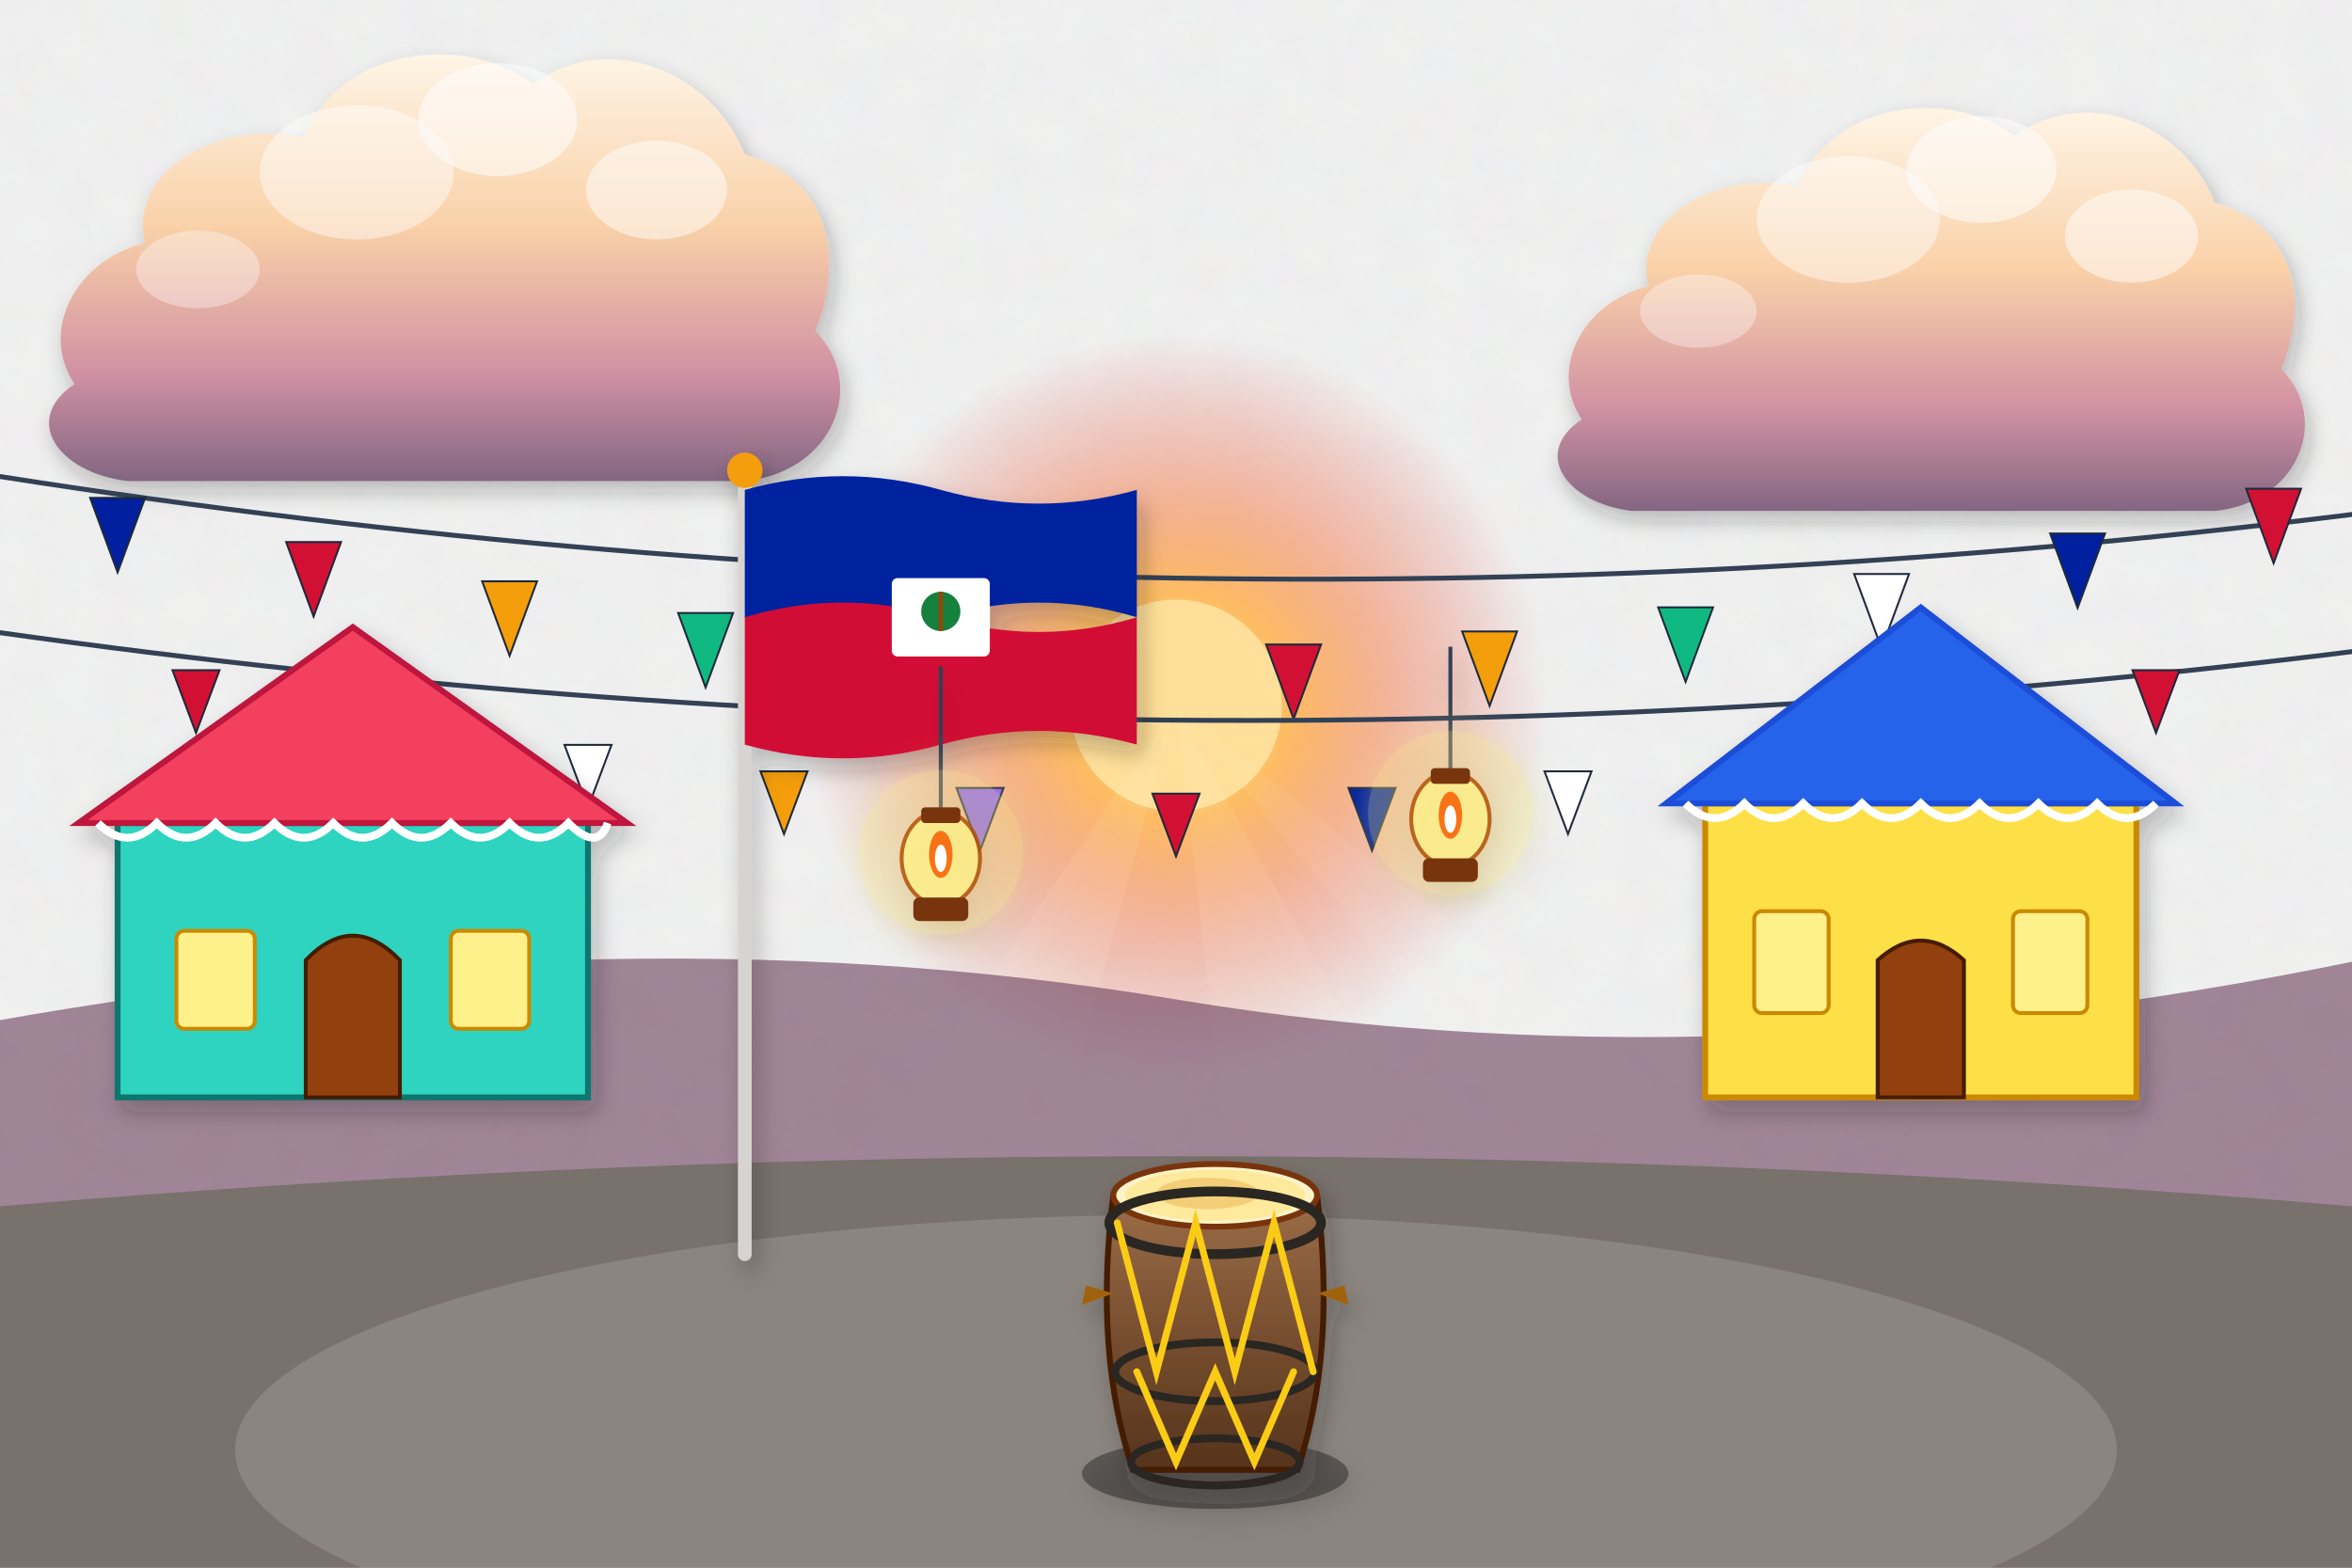
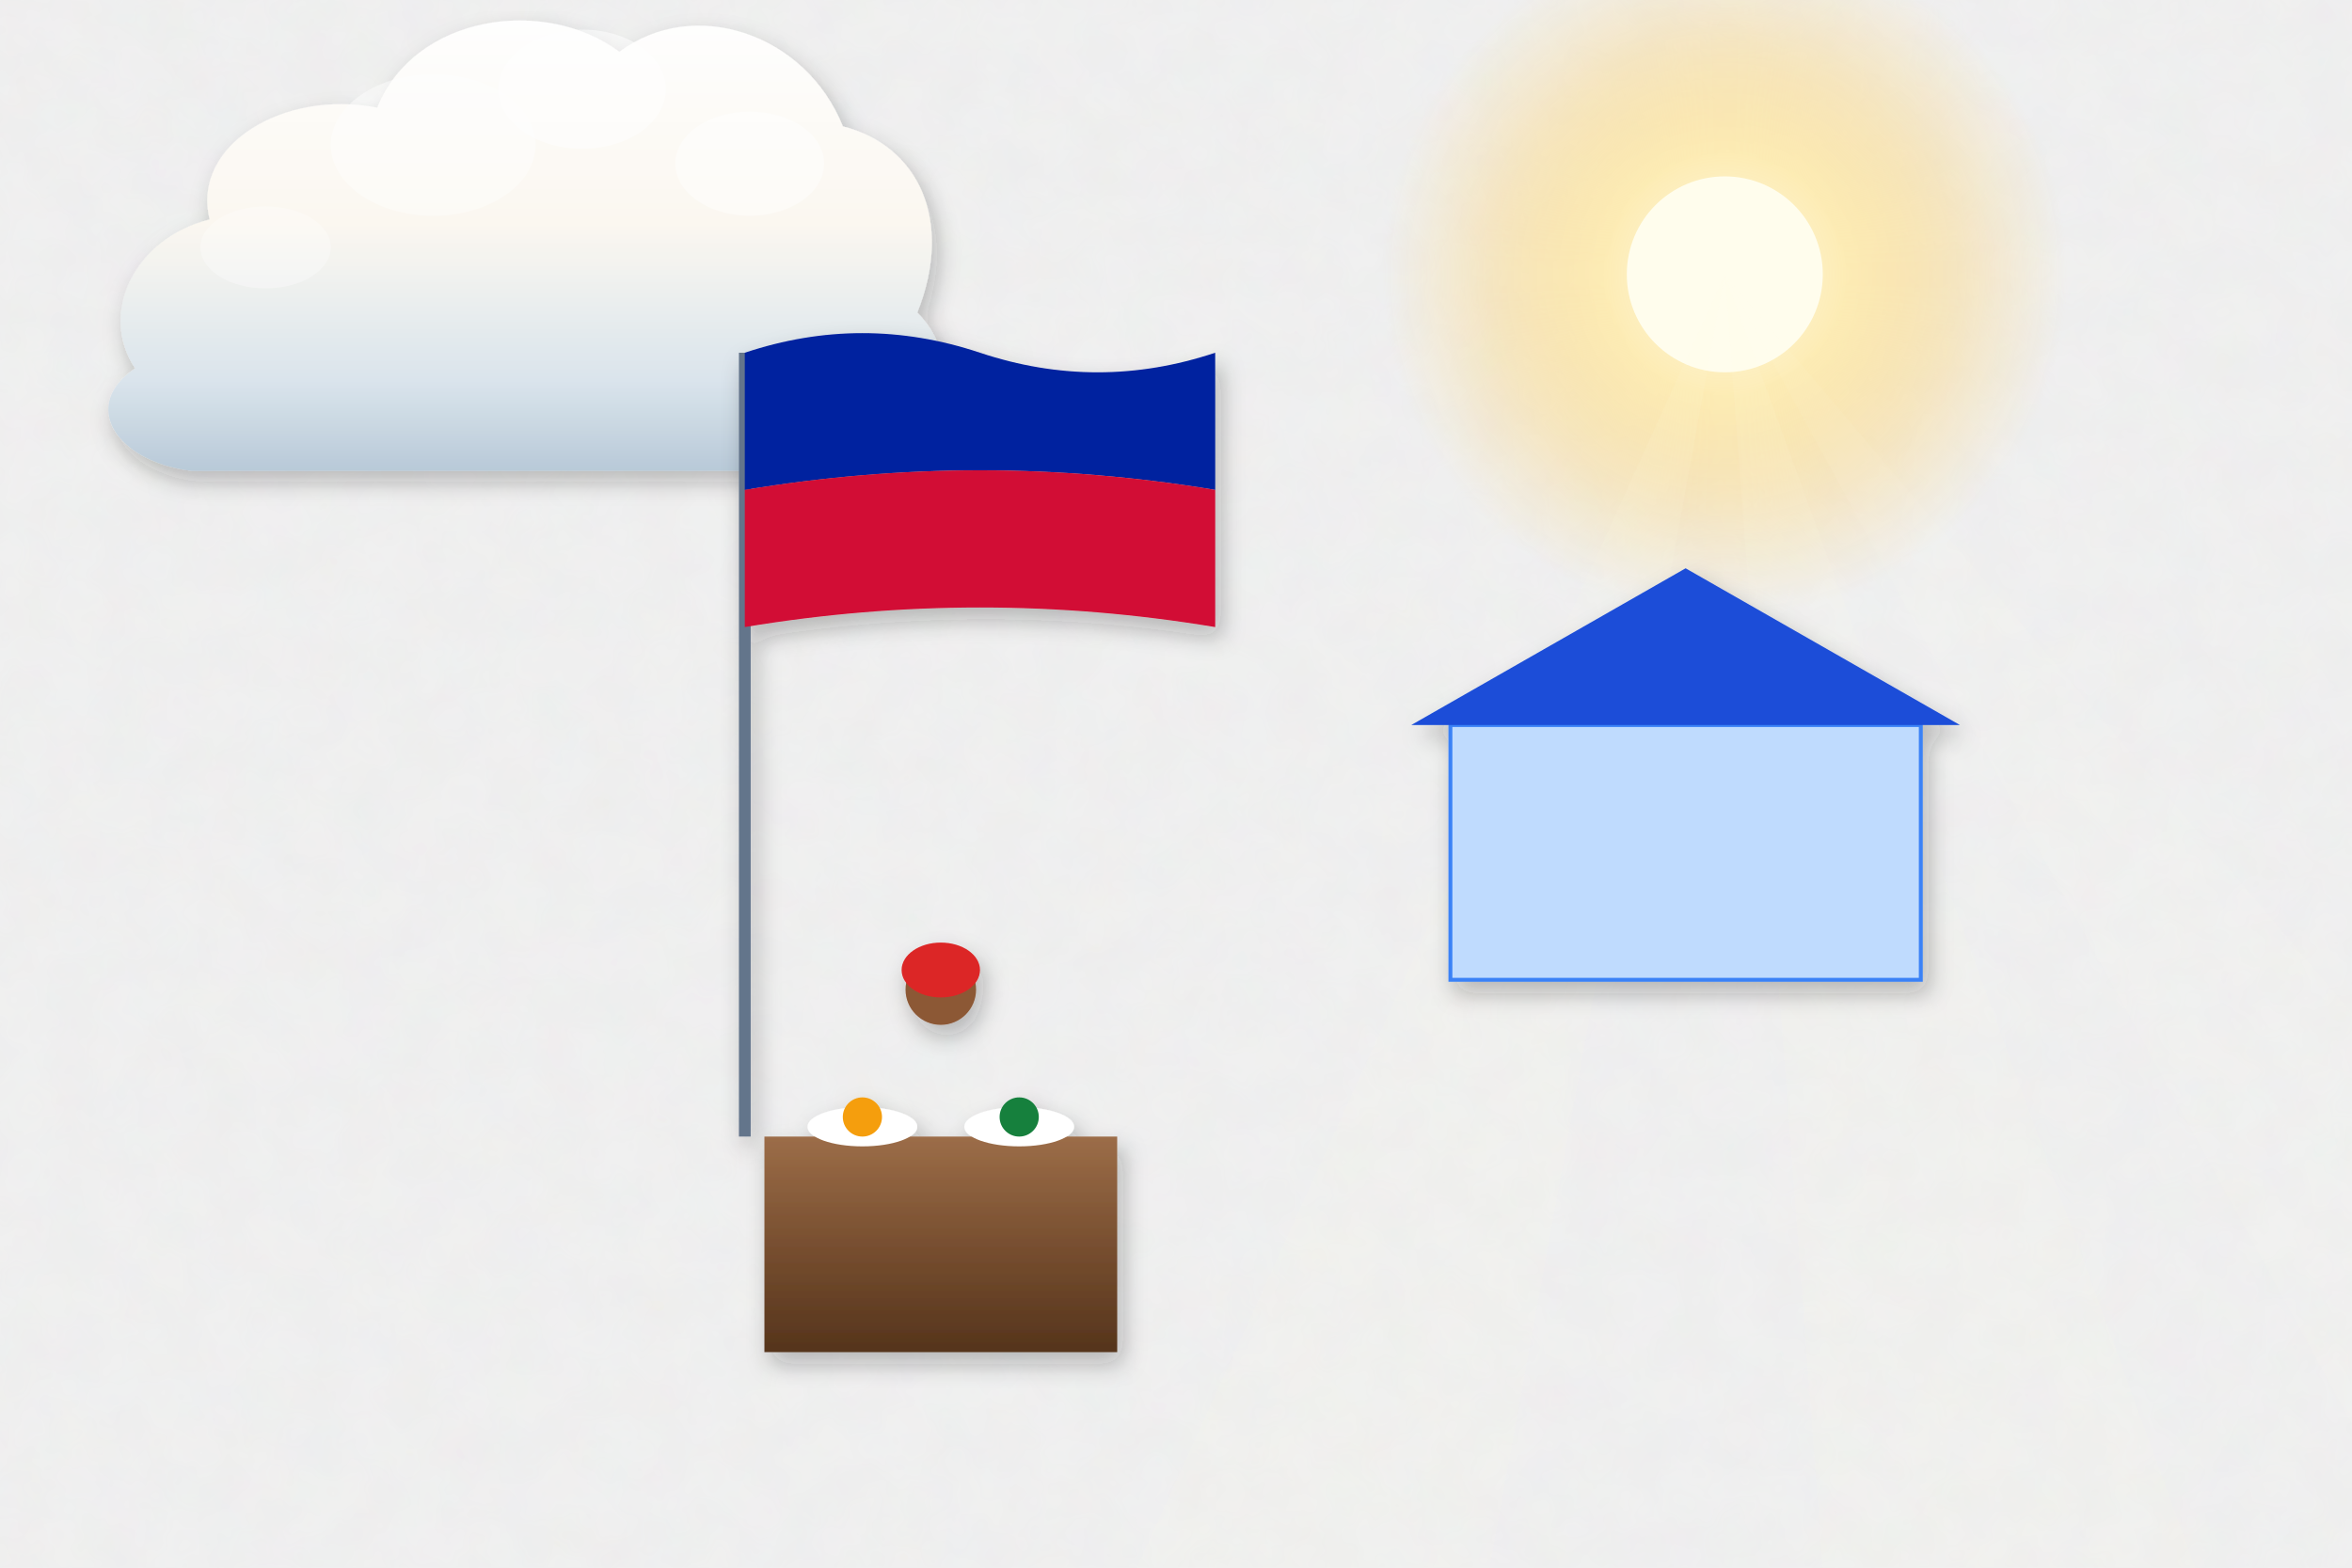
<svg xmlns="http://www.w3.org/2000/svg" viewBox="0 0 1200 800" width="1200" height="800">
  <defs>
    <filter id="ghibliPaper" x="0%" y="0%" width="100%" height="100%">
      <feTurbulence type="fractalNoise" baseFrequency="0.04" numOctaves="3" result="noise" seed="42" />
      <feColorMatrix type="matrix" values="1 0 0 0 0  0 1 0 0 0  0 0 1 0 0  0 0 0 0.035 0" in="noise" result="coloredNoise" />
      <feComposite operator="in" in2="SourceGraphic" />
    </filter>
    <filter id="softGlow" x="-20%" y="-20%" width="140%" height="140%">
      <feGaussianBlur stdDeviation="8" result="blur" />
      <feComposite in="SourceGraphic" in2="blur" operator="over" />
    </filter>
    <filter id="dropShadow" x="-20%" y="-20%" width="140%" height="140%">
      <feDropShadow dx="3" dy="6" stdDeviation="6" flood-color="#141e28" flood-opacity="0.28" />
    </filter>
    <linearGradient id="skyDay" x1="0" y1="0" x2="0" y2="1">
      <stop offset="0%" stop-color="#236ca7" />
      <stop offset="35%" stop-color="#5fa3d6" />
      <stop offset="70%" stop-color="#b8e1f2" />
      <stop offset="100%" stop-color="#fdf3dc" />
    </linearGradient>
    <linearGradient id="skySunset" x1="0" y1="0" x2="0" y2="1">
      <stop offset="0%" stop-color="#31396b" />
      <stop offset="35%" stop-color="#73507b" />
      <stop offset="65%" stop-color="#cb6b5c" />
      <stop offset="85%" stop-color="#f29e5a" />
      <stop offset="100%" stop-color="#fedaa2" />
    </linearGradient>
    <linearGradient id="skyDusk" x1="0" y1="0" x2="0" y2="1">
      <stop offset="0%" stop-color="#121832" />
      <stop offset="40%" stop-color="#262f56" />
      <stop offset="70%" stop-color="#4e3d64" />
      <stop offset="90%" stop-color="#915264" />
      <stop offset="100%" stop-color="#d6846c" />
    </linearGradient>
    <linearGradient id="cloudBodyDay" x1="0" y1="0" x2="0" y2="1">
      <stop offset="0%" stop-color="#ffffff" />
      <stop offset="45%" stop-color="#fcf8f0" />
      <stop offset="80%" stop-color="#d9e4ec" />
      <stop offset="100%" stop-color="#b6c8d7" />
    </linearGradient>
    <linearGradient id="cloudBodySunset" x1="0" y1="0" x2="0" y2="1">
      <stop offset="0%" stop-color="#fff5e6" />
      <stop offset="40%" stop-color="#fbd0a5" />
      <stop offset="75%" stop-color="#cf8ca0" />
      <stop offset="100%" stop-color="#7e607c" />
    </linearGradient>
    <radialGradient id="sunGlowDay" cx="50%" cy="50%" r="50%">
      <stop offset="0%" stop-color="#fffced" stop-opacity="1" />
      <stop offset="35%" stop-color="#ffebaa" stop-opacity="0.85" />
      <stop offset="70%" stop-color="#ffd573" stop-opacity="0.35" />
      <stop offset="100%" stop-color="#ffd573" stop-opacity="0" />
    </radialGradient>
    <radialGradient id="sunGlowSunset" cx="50%" cy="50%" r="50%">
      <stop offset="0%" stop-color="#fff8db" stop-opacity="1" />
      <stop offset="30%" stop-color="#ffb753" stop-opacity="0.9" />
      <stop offset="65%" stop-color="#f46e45" stop-opacity="0.4" />
      <stop offset="100%" stop-color="#e04a43" stop-opacity="0" />
    </radialGradient>
    <linearGradient id="hillDistant" x1="0" y1="0" x2="0" y2="1">
      <stop offset="0%" stop-color="#6e94a8" />
      <stop offset="100%" stop-color="#93b9c7" />
    </linearGradient>
    <linearGradient id="hillMid" x1="0" y1="0" x2="0" y2="1">
      <stop offset="0%" stop-color="#4a7c4f" />
      <stop offset="50%" stop-color="#3c6a40" />
      <stop offset="100%" stop-color="#2d5231" />
    </linearGradient>
    <linearGradient id="hillNear" x1="0" y1="0" x2="0" y2="1">
      <stop offset="0%" stop-color="#699e4c" />
      <stop offset="60%" stop-color="#4c7e33" />
      <stop offset="100%" stop-color="#2f5720" />
    </linearGradient>
    <linearGradient id="woodTone" x1="0" y1="0" x2="0" y2="1">
      <stop offset="0%" stop-color="#9c6d48" />
      <stop offset="50%" stop-color="#784f30" />
      <stop offset="100%" stop-color="#55341c" />
    </linearGradient>
    <linearGradient id="brassTone" x1="0" y1="0" x2="1" y2="1">
      <stop offset="0%" stop-color="#ffe699" />
      <stop offset="35%" stop-color="#d9a536" />
      <stop offset="70%" stop-color="#996c14" />
      <stop offset="100%" stop-color="#5e4007" />
    </linearGradient>
    <linearGradient id="stoneTone" x1="0" y1="0" x2="0" y2="1">
      <stop offset="0%" stop-color="#c5beb3" />
      <stop offset="60%" stop-color="#999184" />
      <stop offset="100%" stop-color="#6c6458" />
    </linearGradient>
    <linearGradient id="waterTone" x1="0" y1="0" x2="0" y2="1">
      <stop offset="0%" stop-color="#47a5be" />
      <stop offset="50%" stop-color="#2a7796" />
      <stop offset="100%" stop-color="#144d6a" />
    </linearGradient>
  </defs>
-   <rect width="1200" height="800" fill="url(#skySunset)" filter="url(#ghibliPaper)" />
+   <rect width="1200" height="800" fill="url(#skyDay)" filter="url(#ghibliPaper)" />
  <g>
-     <circle cx="600" cy="360" r="189" fill="url(#sunGlowSunset)" />
-     <circle cx="600" cy="360" r="54" fill="#ffdf99" />
-     <polygon points="600,360 300,800 480,800" fill="#fffbe6" opacity="0.08" />
-     <polygon points="600,360 650,800 840,800" fill="#fffbe6" opacity="0.08" />
-     <polygon points="600,360 960,800 1160,800" fill="#fffbe6" opacity="0.06" />
+     <circle cx="880" cy="140" r="175" fill="url(#sunGlowDay)" />
+     <circle cx="880" cy="140" r="50" fill="#fffded" />
+     <polygon points="880,140 580,800 760,800" fill="#fffbe6" opacity="0.08" />
+     <polygon points="880,140 930,800 1120,800" fill="#fffbe6" opacity="0.08" />
+     <polygon points="880,140 1240,800 1440,800" fill="#fffbe6" opacity="0.06" />
  </g>
-   <g transform="translate(200, 160) scale(0.9)" opacity="0.95">
-     <path d="M-180,40        C-200,10 -180,-30 -140,-40        C-150,-80 -100,-110 -50,-100        C-30,-150 40,-160 80,-130        C120,-160 180,-140 200,-90        C240,-80 260,-40 240,10        C270,40 250,90 200,95        L-150,95        C-190,90 -210,60 -180,40 Z" fill="url(#cloudBodySunset)" filter="url(#dropShadow)" />
+   <g transform="translate(240, 150) scale(0.95)" opacity="0.95">
+     <path d="M-180,40        C-200,10 -180,-30 -140,-40        C-150,-80 -100,-110 -50,-100        C-30,-150 40,-160 80,-130        C120,-160 180,-140 200,-90        C240,-80 260,-40 240,10        C270,40 250,90 200,95        L-150,95        C-190,90 -210,60 -180,40 Z" fill="url(#cloudBodyDay)" filter="url(#dropShadow)" />
    <ellipse cx="60" cy="-110" rx="45" ry="32" fill="#ffffff" opacity="0.55" />
    <ellipse cx="-20" cy="-80" rx="55" ry="38" fill="#ffffff" opacity="0.45" />
    <ellipse cx="150" cy="-70" rx="40" ry="28" fill="#ffffff" opacity="0.5" />
    <ellipse cx="-110" cy="-25" rx="35" ry="22" fill="#ffffff" opacity="0.35" />
  </g>
-   <g transform="translate(960, 180) scale(0.85)" opacity="0.95">
-     <path d="M-180,40        C-200,10 -180,-30 -140,-40        C-150,-80 -100,-110 -50,-100        C-30,-150 40,-160 80,-130        C120,-160 180,-140 200,-90        C240,-80 260,-40 240,10        C270,40 250,90 200,95        L-150,95        C-190,90 -210,60 -180,40 Z" fill="url(#cloudBodySunset)" filter="url(#dropShadow)" />
-     <ellipse cx="60" cy="-110" rx="45" ry="32" fill="#ffffff" opacity="0.55" />
-     <ellipse cx="-20" cy="-80" rx="55" ry="38" fill="#ffffff" opacity="0.45" />
-     <ellipse cx="150" cy="-70" rx="40" ry="28" fill="#ffffff" opacity="0.5" />
-     <ellipse cx="-110" cy="-25" rx="35" ry="22" fill="#ffffff" opacity="0.35" />
+   <g transform="translate(380, 180)" filter="url(#dropShadow)">
+     <line x1="0" y1="0" x2="0" y2="400" stroke="#64748b" stroke-width="6" />
+     <path d="M0,0 Q60,-20 120,0 T240,0 L240,70 Q120,50 0,70 Z" fill="#00209f" />
+     <path d="M0,70 Q120,50 240,70 L240,140 Q120,120 0,140 Z" fill="#d21034" />
  </g>
-   <path d="M-50,530 Q300,460 600,510 T1250,480 L1250,800 L-50,800 Z" fill="#6a3e5c" opacity="0.6" />
-   <g>
-     <path d="M-20,240 Q600,340 1220,260" stroke="#334155" stroke-width="2.5" fill="none" />
-     <polygon points="46,254.079 74,254.079 60,292.079" fill="#00209f" stroke="#1e293b" stroke-width="1" />
-     <polygon points="146,276.606 174,276.606 160,314.606" fill="#d21034" stroke="#1e293b" stroke-width="1" />
-     <polygon points="246,296.639 274,296.639 260,334.639" fill="#f59e0b" stroke="#1e293b" stroke-width="1" />
-     <polygon points="346,312.812 374,312.812 360,350.812" fill="#10b981" stroke="#1e293b" stroke-width="1" />
-     <polygon points="446,324.022 474,324.022 460,362.022" fill="#ffffff" stroke="#1e293b" stroke-width="1" />
-     <polygon points="546,329.507 574,329.507 560,367.507" fill="#00209f" stroke="#1e293b" stroke-width="1" />
-     <polygon points="646,328.892 674,328.892 660,366.892" fill="#d21034" stroke="#1e293b" stroke-width="1" />
-     <polygon points="746,322.219 774,322.219 760,360.219" fill="#f59e0b" stroke="#1e293b" stroke-width="1" />
-     <polygon points="846,309.943 874,309.943 860,347.943" fill="#10b981" stroke="#1e293b" stroke-width="1" />
-     <polygon points="946,292.901 974,292.901 960,330.901" fill="#ffffff" stroke="#1e293b" stroke-width="1" />
-     <polygon points="1046,272.253 1074,272.253 1060,310.253" fill="#00209f" stroke="#1e293b" stroke-width="1" />
-     <polygon points="1146,249.408 1174,249.408 1160,287.408" fill="#d21034" stroke="#1e293b" stroke-width="1" />
-     <path d="M-20,320 Q600,410 1220,330" stroke="#334155" stroke-width="2.5" fill="none" />
-     <polygon points="88,342 112,342 100,374" fill="#d21034" stroke="#1e293b" stroke-width="1" />
-     <polygon points="188,362.5 212,362.5 200,394.5" fill="#00209f" stroke="#1e293b" stroke-width="1" />
-     <polygon points="288,380.104 312,380.104 300,412.104" fill="#ffffff" stroke="#1e293b" stroke-width="1" />
-     <polygon points="388,393.612 412,393.612 400,425.612" fill="#f59e0b" stroke="#1e293b" stroke-width="1" />
-     <polygon points="488,402.104 512,402.104 500,434.104" fill="#8b5cf6" stroke="#1e293b" stroke-width="1" />
-     <polygon points="588,405 612,405 600,437" fill="#d21034" stroke="#1e293b" stroke-width="1" />
-     <polygon points="688,402.104 712,402.104 700,434.104" fill="#00209f" stroke="#1e293b" stroke-width="1" />
-     <polygon points="788,393.612 812,393.612 800,425.612" fill="#ffffff" stroke="#1e293b" stroke-width="1" />
-     <polygon points="888,380.104 912,380.104 900,412.104" fill="#f59e0b" stroke="#1e293b" stroke-width="1" />
-     <polygon points="988,362.5 1012,362.5 1000,394.5" fill="#8b5cf6" stroke="#1e293b" stroke-width="1" />
-     <polygon points="1088,342 1112,342 1100,374" fill="#d21034" stroke="#1e293b" stroke-width="1" />
+   <g transform="translate(860, 500)" filter="url(#dropShadow)">
+     <rect x="-120" y="-130" width="240" height="130" fill="#bfdbfe" stroke="#3b82f6" stroke-width="2" />
+     <polygon points="-140,-130 0,-210 140,-130" fill="#1d4ed8" />
  </g>
-   <g transform="translate(180, 560)" filter="url(#dropShadow)">
-     <rect x="-120" y="-140" width="240" height="140" fill="#2dd4bf" stroke="#0f766e" stroke-width="3" />
-     <polygon points="-140,-140 0,-240 140,-140" fill="#f43f5e" stroke="#be123c" stroke-width="3" />
-     <path d="M-130,-140 Q-115,-125 -100,-140 Q-85,-125 -70,-140 Q-55,-125 -40,-140 Q-25,-125 -10,-140 Q5,-125 20,-140 Q35,-125 50,-140 Q65,-125 80,-140 Q95,-125 110,-140 Q125,-125 130,-140" stroke="#ffffff" stroke-width="4" fill="none" />
-     <path d="M-24,0 L-24,-70 Q0,-95 24,-70 L24,0 Z" fill="#92400e" stroke="#451a03" stroke-width="2" />
-     <rect x="-90" y="-85" width="40" height="50" rx="4" fill="#fef08a" stroke="#ca8a04" stroke-width="2" />
-     <rect x="50" y="-85" width="40" height="50" rx="4" fill="#fef08a" stroke="#ca8a04" stroke-width="2" />
-   </g>
-   <g transform="translate(980, 560)" filter="url(#dropShadow)">
-     <rect x="-110" y="-150" width="220" height="150" fill="#fde047" stroke="#ca8a04" stroke-width="3" />
-     <polygon points="-130,-150 0,-250 130,-150" fill="#2563eb" stroke="#1d4ed8" stroke-width="3" />
-     <path d="M-120,-150 Q-105,-135 -90,-150 Q-75,-135 -60,-150 Q-45,-135 -30,-150 Q-15,-135 0,-150 Q15,-135 30,-150 Q45,-135 60,-150 Q75,-135 90,-150 Q105,-135 120,-150" stroke="#ffffff" stroke-width="4" fill="none" />
-     <path d="M-22,0 L-22,-70 Q0,-90 22,-70 L22,0 Z" fill="#92400e" stroke="#451a03" stroke-width="2" />
-     <rect x="-85" y="-95" width="38" height="52" rx="4" fill="#fef08a" stroke="#ca8a04" stroke-width="2" />
-     <rect x="47" y="-95" width="38" height="52" rx="4" fill="#fef08a" stroke="#ca8a04" stroke-width="2" />
-   </g>
-   <path d="M-50,620 Q600,560 1250,620 L1250,800 L-50,800 Z" fill="#78716c" />
-   <ellipse cx="600" cy="740" rx="480" ry="120" fill="#a8a29e" opacity="0.4" />
-   <g transform="translate(380, 240)" filter="url(#dropShadow)">
-     <line x1="0" y1="0" x2="0" y2="400" stroke="#d6d3d1" stroke-width="7" stroke-linecap="round" />
-     <circle cx="0" cy="0" r="9" fill="#f59e0b" />
-     <path d="M0,10 Q50,-4 100,10 T200,10 L200,75 Q150,60 100,75 T0,75 Z" fill="#00209f" />
-     <path d="M0,75 Q50,60 100,75 T200,75 L200,140 Q150,126 100,140 T0,140 Z" fill="#d21034" />
-     <rect x="75" y="55" width="50" height="40" rx="3" fill="#ffffff" />
-     <circle cx="100" cy="72" r="10" fill="#15803d" />
-     <line x1="100" y1="62" x2="100" y2="82" stroke="#854d0e" stroke-width="2.5" />
-   </g>
-   <g transform="translate(480, 420)" filter="url(#dropShadow)">
-     <line x1="0" y1="-80" x2="0" y2="0" stroke="#334155" stroke-width="2" />
-     <circle cx="0" cy="15" r="42" fill="#fef08a" opacity="0.3" filter="url(#softGlow)" />
-     <ellipse cx="0" cy="18" rx="20" ry="24" fill="#fef08a" opacity="0.85" stroke="#b45309" stroke-width="2" />
-     <ellipse cx="0" cy="16" rx="6" ry="12" fill="#f97316" />
-     <ellipse cx="0" cy="18" rx="3" ry="7" fill="#ffffff" />
-     <rect x="-14" y="38" width="28" height="12" rx="3" fill="#78350f" />
-     <rect x="-10" y="-8" width="20" height="8" rx="2" fill="#78350f" />
-   </g>
-   <g transform="translate(740, 400)" filter="url(#dropShadow)">
-     <line x1="0" y1="-70" x2="0" y2="0" stroke="#334155" stroke-width="2" />
-     <circle cx="0" cy="15" r="42" fill="#fef08a" opacity="0.3" filter="url(#softGlow)" />
-     <ellipse cx="0" cy="18" rx="20" ry="24" fill="#fef08a" opacity="0.85" stroke="#b45309" stroke-width="2" />
-     <ellipse cx="0" cy="16" rx="6" ry="12" fill="#f97316" />
-     <ellipse cx="0" cy="18" rx="3" ry="7" fill="#ffffff" />
-     <rect x="-14" y="38" width="28" height="12" rx="3" fill="#78350f" />
-     <rect x="-10" y="-8" width="20" height="8" rx="2" fill="#78350f" />
-   </g>
-   <g transform="translate(620, 680)" filter="url(#dropShadow)">
-     <ellipse cx="0" cy="72" rx="68" ry="18" fill="#000000" opacity="0.35" />
-     <path d="M-52,-70 L52,-70 Q62,10 42,70 L-42,70 Q-62,10 -52,-70 Z" fill="url(#woodTone)" stroke="#451a03" stroke-width="3" />
-     <ellipse cx="0" cy="-70" rx="52" ry="16" fill="#fef3c7" stroke="#78350f" stroke-width="3" />
-     <ellipse cx="0" cy="-70" rx="46" ry="13" fill="#fde68a" opacity="0.7" />
-     <ellipse cx="-4" cy="-71" rx="26" ry="8" fill="#d97706" opacity="0.25" />
-     <ellipse cx="0" cy="-56" rx="54" ry="16" fill="none" stroke="#292524" stroke-width="5" />
-     <ellipse cx="0" cy="20" rx="51" ry="15" fill="none" stroke="#292524" stroke-width="4" />
-     <ellipse cx="0" cy="66" rx="43" ry="12" fill="none" stroke="#292524" stroke-width="4" />
-     <path d="M-50,-56 L-30,20 L-10,-56 L10,20 L30,-56 L50,20" stroke="#facc15" stroke-width="3.5" fill="none" stroke-linecap="round" />
-     <path d="M-40,20 L-20,66 L0,20 L20,66 L40,20" stroke="#facc15" stroke-width="3.5" fill="none" stroke-linecap="round" />
-     <polygon points="52,-20 68,-14 66,-24" fill="#a16207" />
-     <polygon points="-52,-20 -68,-14 -66,-24" fill="#a16207" />
+   <g transform="translate(480, 540)" filter="url(#dropShadow)">
+     <rect x="-90" y="40" width="180" height="110" fill="url(#woodTone)" />
+     <circle cx="0" cy="-35" r="18" fill="#8c5836" />
+     <ellipse cx="0" cy="-45" rx="20" ry="14" fill="#dc2626" />
+     <ellipse cx="-40" cy="35" rx="28" ry="10" fill="#ffffff" />
+     <circle cx="-40" cy="30" r="10" fill="#f59e0b" />
+     <ellipse cx="40" cy="35" rx="28" ry="10" fill="#ffffff" />
+     <circle cx="40" cy="30" r="10" fill="#15803d" />
  </g>
</svg>
